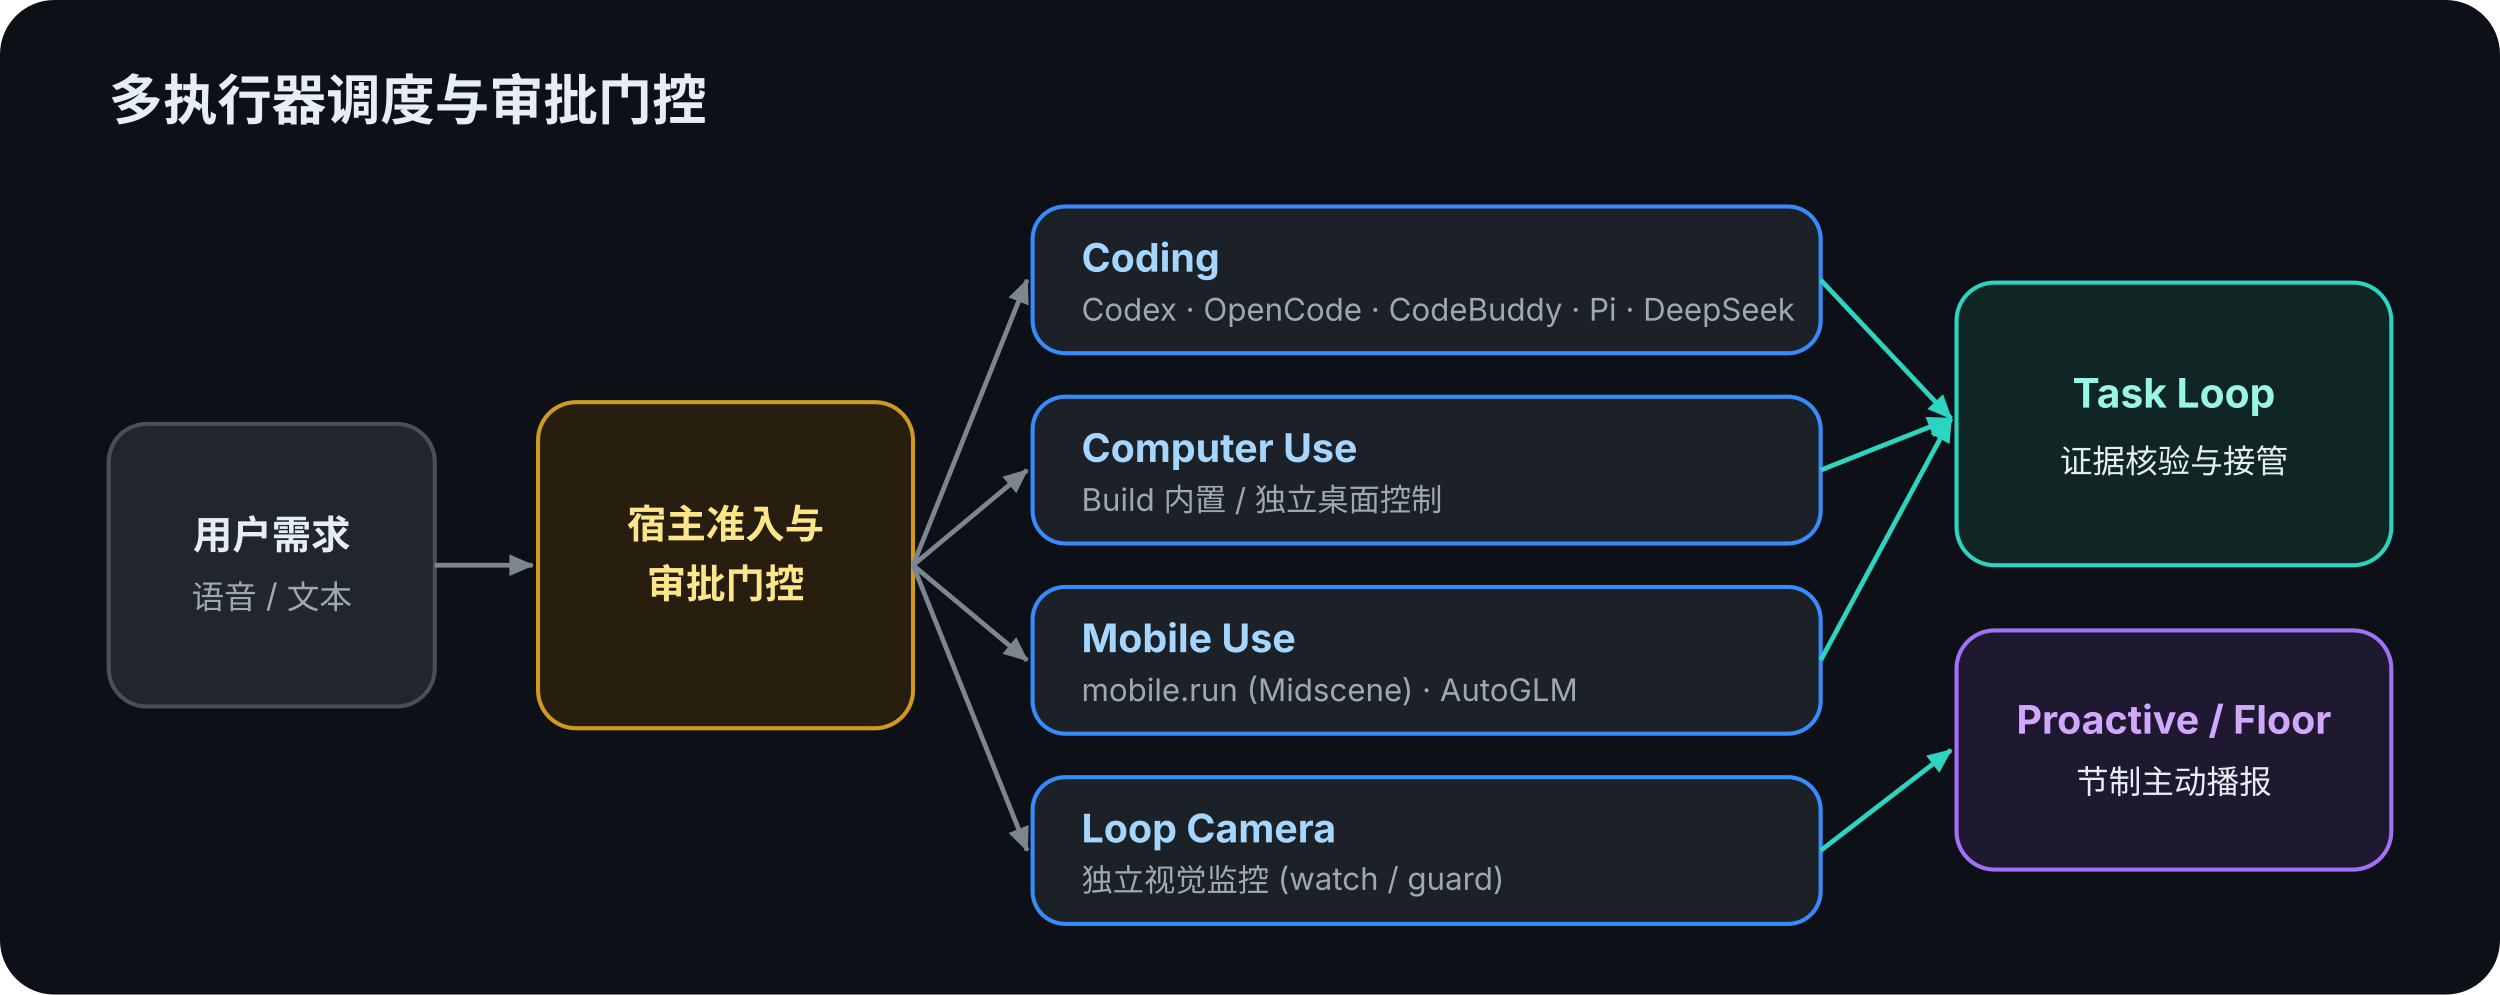
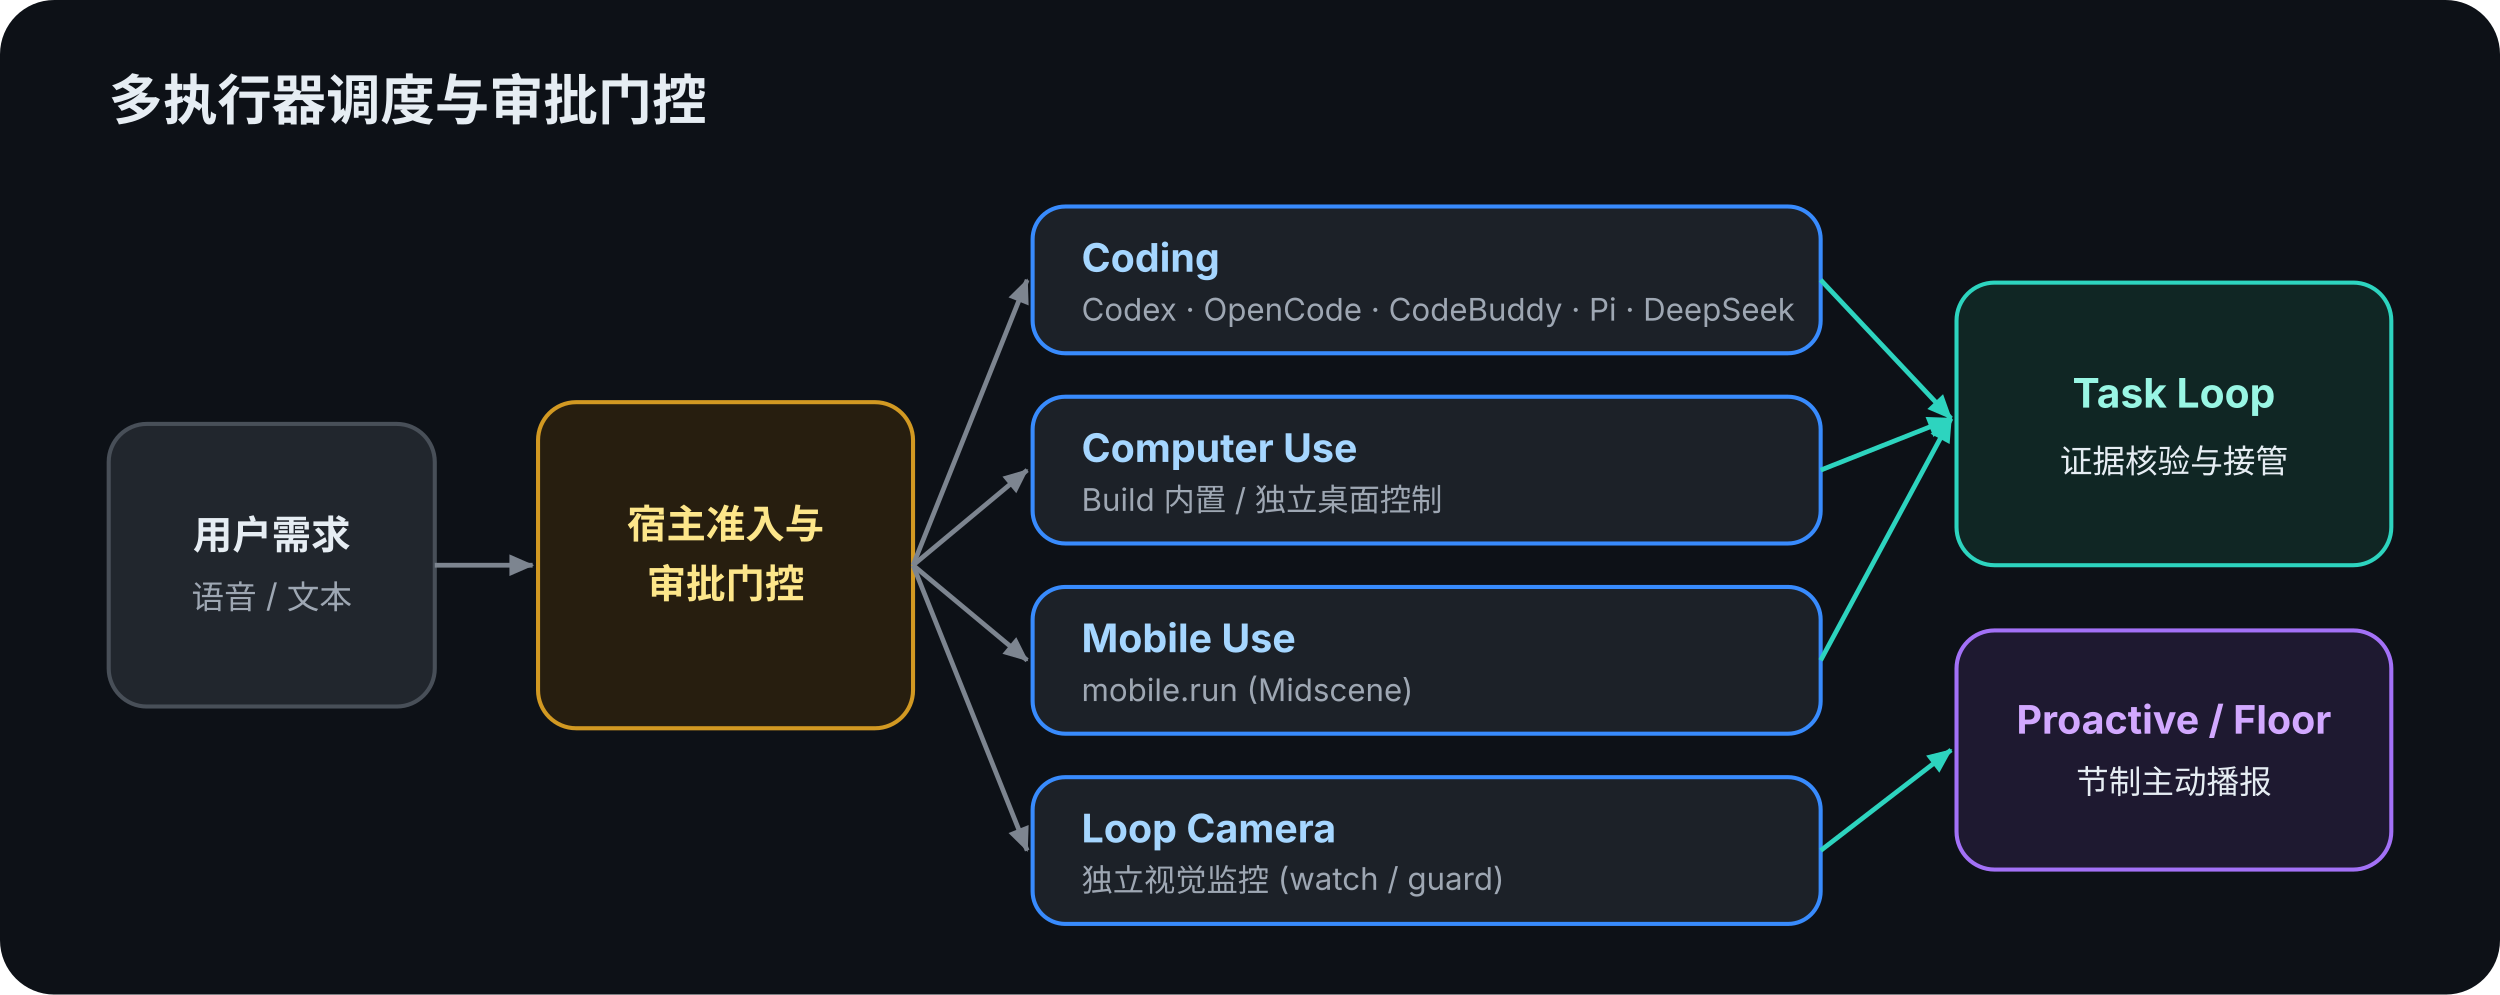
<svg xmlns="http://www.w3.org/2000/svg" width="920" height="366" viewBox="0 0 920 366" role="img" aria-label="多执行器调度与审批门控">
  <defs>
    <marker id="arrow" viewBox="0 0 10 10" refX="8.5" refY="5" markerWidth="6.5" markerHeight="6.5" orient="auto-start-reverse">
      <path d="M 1 1.5 L 9 5 L 1 8.5 z" fill="#7d8590" />
    </marker>
    <marker id="arrow-amber" viewBox="0 0 10 10" refX="8.5" refY="5" markerWidth="6.5" markerHeight="6.5" orient="auto-start-reverse">
      <path d="M 1 1.5 L 9 5 L 1 8.5 z" fill="#d29922" />
    </marker>
    <marker id="arrow-teal" viewBox="0 0 10 10" refX="8.5" refY="5" markerWidth="6.5" markerHeight="6.5" orient="auto-start-reverse">
      <path d="M 1 1.5 L 9 5 L 1 8.5 z" fill="#2dd4bf" />
    </marker>
  </defs>
  <rect width="920" height="366" rx="20" fill="#0d1117" />
  <g font-family="-apple-system, BlinkMacSystemFont, &quot;Segoe UI&quot;, &quot;PingFang SC&quot;, &quot;Hiragino Sans GB&quot;, &quot;Microsoft YaHei&quot;, sans-serif">
    <text x="40" y="44" font-size="20" font-weight="700" fill="#e6edf3" text-anchor="start">多执行器调度与审批门控</text>
    <rect x="40" y="156" width="120" height="104" rx="14" fill="#21262d" stroke="#484f58" stroke-width="1.5" />
    <text x="100" y="202" font-size="14.5" font-weight="700" fill="#e6edf3" text-anchor="middle">用户需求</text>
    <text x="100" y="224" font-size="12" font-weight="400" fill="#9ea7b3" text-anchor="middle">语音 / 文本</text>
    <line x1="160" y1="208" x2="196" y2="208" stroke="#7d8590" stroke-width="1.75" marker-end="url(#arrow)" />
    <rect x="198" y="148" width="138" height="120" rx="14" fill="#271e0f" stroke="#d29922" stroke-width="1.5" />
    <text x="267" y="198" font-size="14.5" font-weight="700" fill="#fde68a" text-anchor="middle">宿主准入与</text>
    <text x="267" y="220" font-size="14.5" font-weight="700" fill="#fde68a" text-anchor="middle">审批门控</text>
    <rect x="380" y="76" width="290" height="54" rx="12" fill="#1c2128" stroke="#388bfd" stroke-width="1.5" />
    <text x="398" y="100" font-size="14.5" font-weight="700" fill="#a5d6ff" text-anchor="start">Coding</text>
    <text x="398" y="118" font-size="11.5" font-weight="400" fill="#9ea7b3" text-anchor="start">Codex · OpenCode · CodeBuddy · Pi · DeepSeek</text>
    <line x1="336" y1="208" x2="378" y2="103" stroke="#7d8590" stroke-width="1.75" marker-end="url(#arrow)" />
    <line x1="670" y1="103" x2="718" y2="154" stroke="#2dd4bf" stroke-width="1.75" marker-end="url(#arrow-teal)" />
    <rect x="380" y="146" width="290" height="54" rx="12" fill="#1c2128" stroke="#388bfd" stroke-width="1.5" />
    <text x="398" y="170" font-size="14.5" font-weight="700" fill="#a5d6ff" text-anchor="start">Computer Use</text>
    <text x="398" y="188" font-size="11.5" font-weight="400" fill="#9ea7b3" text-anchor="start">Build 内置 / 独立桌面控制</text>
    <line x1="336" y1="208" x2="378" y2="173" stroke="#7d8590" stroke-width="1.75" marker-end="url(#arrow)" />
    <line x1="670" y1="173" x2="718" y2="154" stroke="#2dd4bf" stroke-width="1.75" marker-end="url(#arrow-teal)" />
    <rect x="380" y="216" width="290" height="54" rx="12" fill="#1c2128" stroke="#388bfd" stroke-width="1.5" />
    <text x="398" y="240" font-size="14.5" font-weight="700" fill="#a5d6ff" text-anchor="start">Mobile Use</text>
-     <text x="398" y="258" font-size="11.5" font-weight="400" fill="#9ea7b3" text-anchor="start">mobile.run (Midscene) · AutoGLM</text>
+     <text x="398" y="258" font-size="11.5" font-weight="400" fill="#9ea7b3" text-anchor="start">mobile.run (Midscene)</text>
    <line x1="336" y1="208" x2="378" y2="243" stroke="#7d8590" stroke-width="1.75" marker-end="url(#arrow)" />
    <line x1="670" y1="243" x2="718" y2="154" stroke="#2dd4bf" stroke-width="1.75" marker-end="url(#arrow-teal)" />
    <rect x="380" y="286" width="290" height="54" rx="12" fill="#1c2128" stroke="#388bfd" stroke-width="1.5" />
    <text x="398" y="310" font-size="14.5" font-weight="700" fill="#a5d6ff" text-anchor="start">Loop Camera</text>
    <text x="398" y="328" font-size="11.5" font-weight="400" fill="#9ea7b3" text-anchor="start">独立视觉监控 (watch / guard)</text>
    <line x1="336" y1="208" x2="378" y2="313" stroke="#7d8590" stroke-width="1.75" marker-end="url(#arrow)" />
    <line x1="670" y1="313" x2="718" y2="276" stroke="#2dd4bf" stroke-width="1.75" marker-end="url(#arrow-teal)" />
    <rect x="720" y="104" width="160" height="104" rx="14" fill="#102624" stroke="#2dd4bf" stroke-width="1.5" />
    <text x="800" y="150" font-size="15" font-weight="700" fill="#99f6e4" text-anchor="middle">Task Loop</text>
    <text x="800" y="174" font-size="12" font-weight="400" fill="#e6edf3" text-anchor="middle">证据核验与接管</text>
    <rect x="720" y="232" width="160" height="88" rx="14" fill="#1e1930" stroke="#a371f7" stroke-width="1.5" />
    <text x="800" y="270" font-size="14.5" font-weight="700" fill="#d2a8ff" text-anchor="middle">Proactive / Floor</text>
    <text x="800" y="292" font-size="12" font-weight="400" fill="#e6edf3" text-anchor="middle">节制主动播报</text>
  </g>
</svg>
